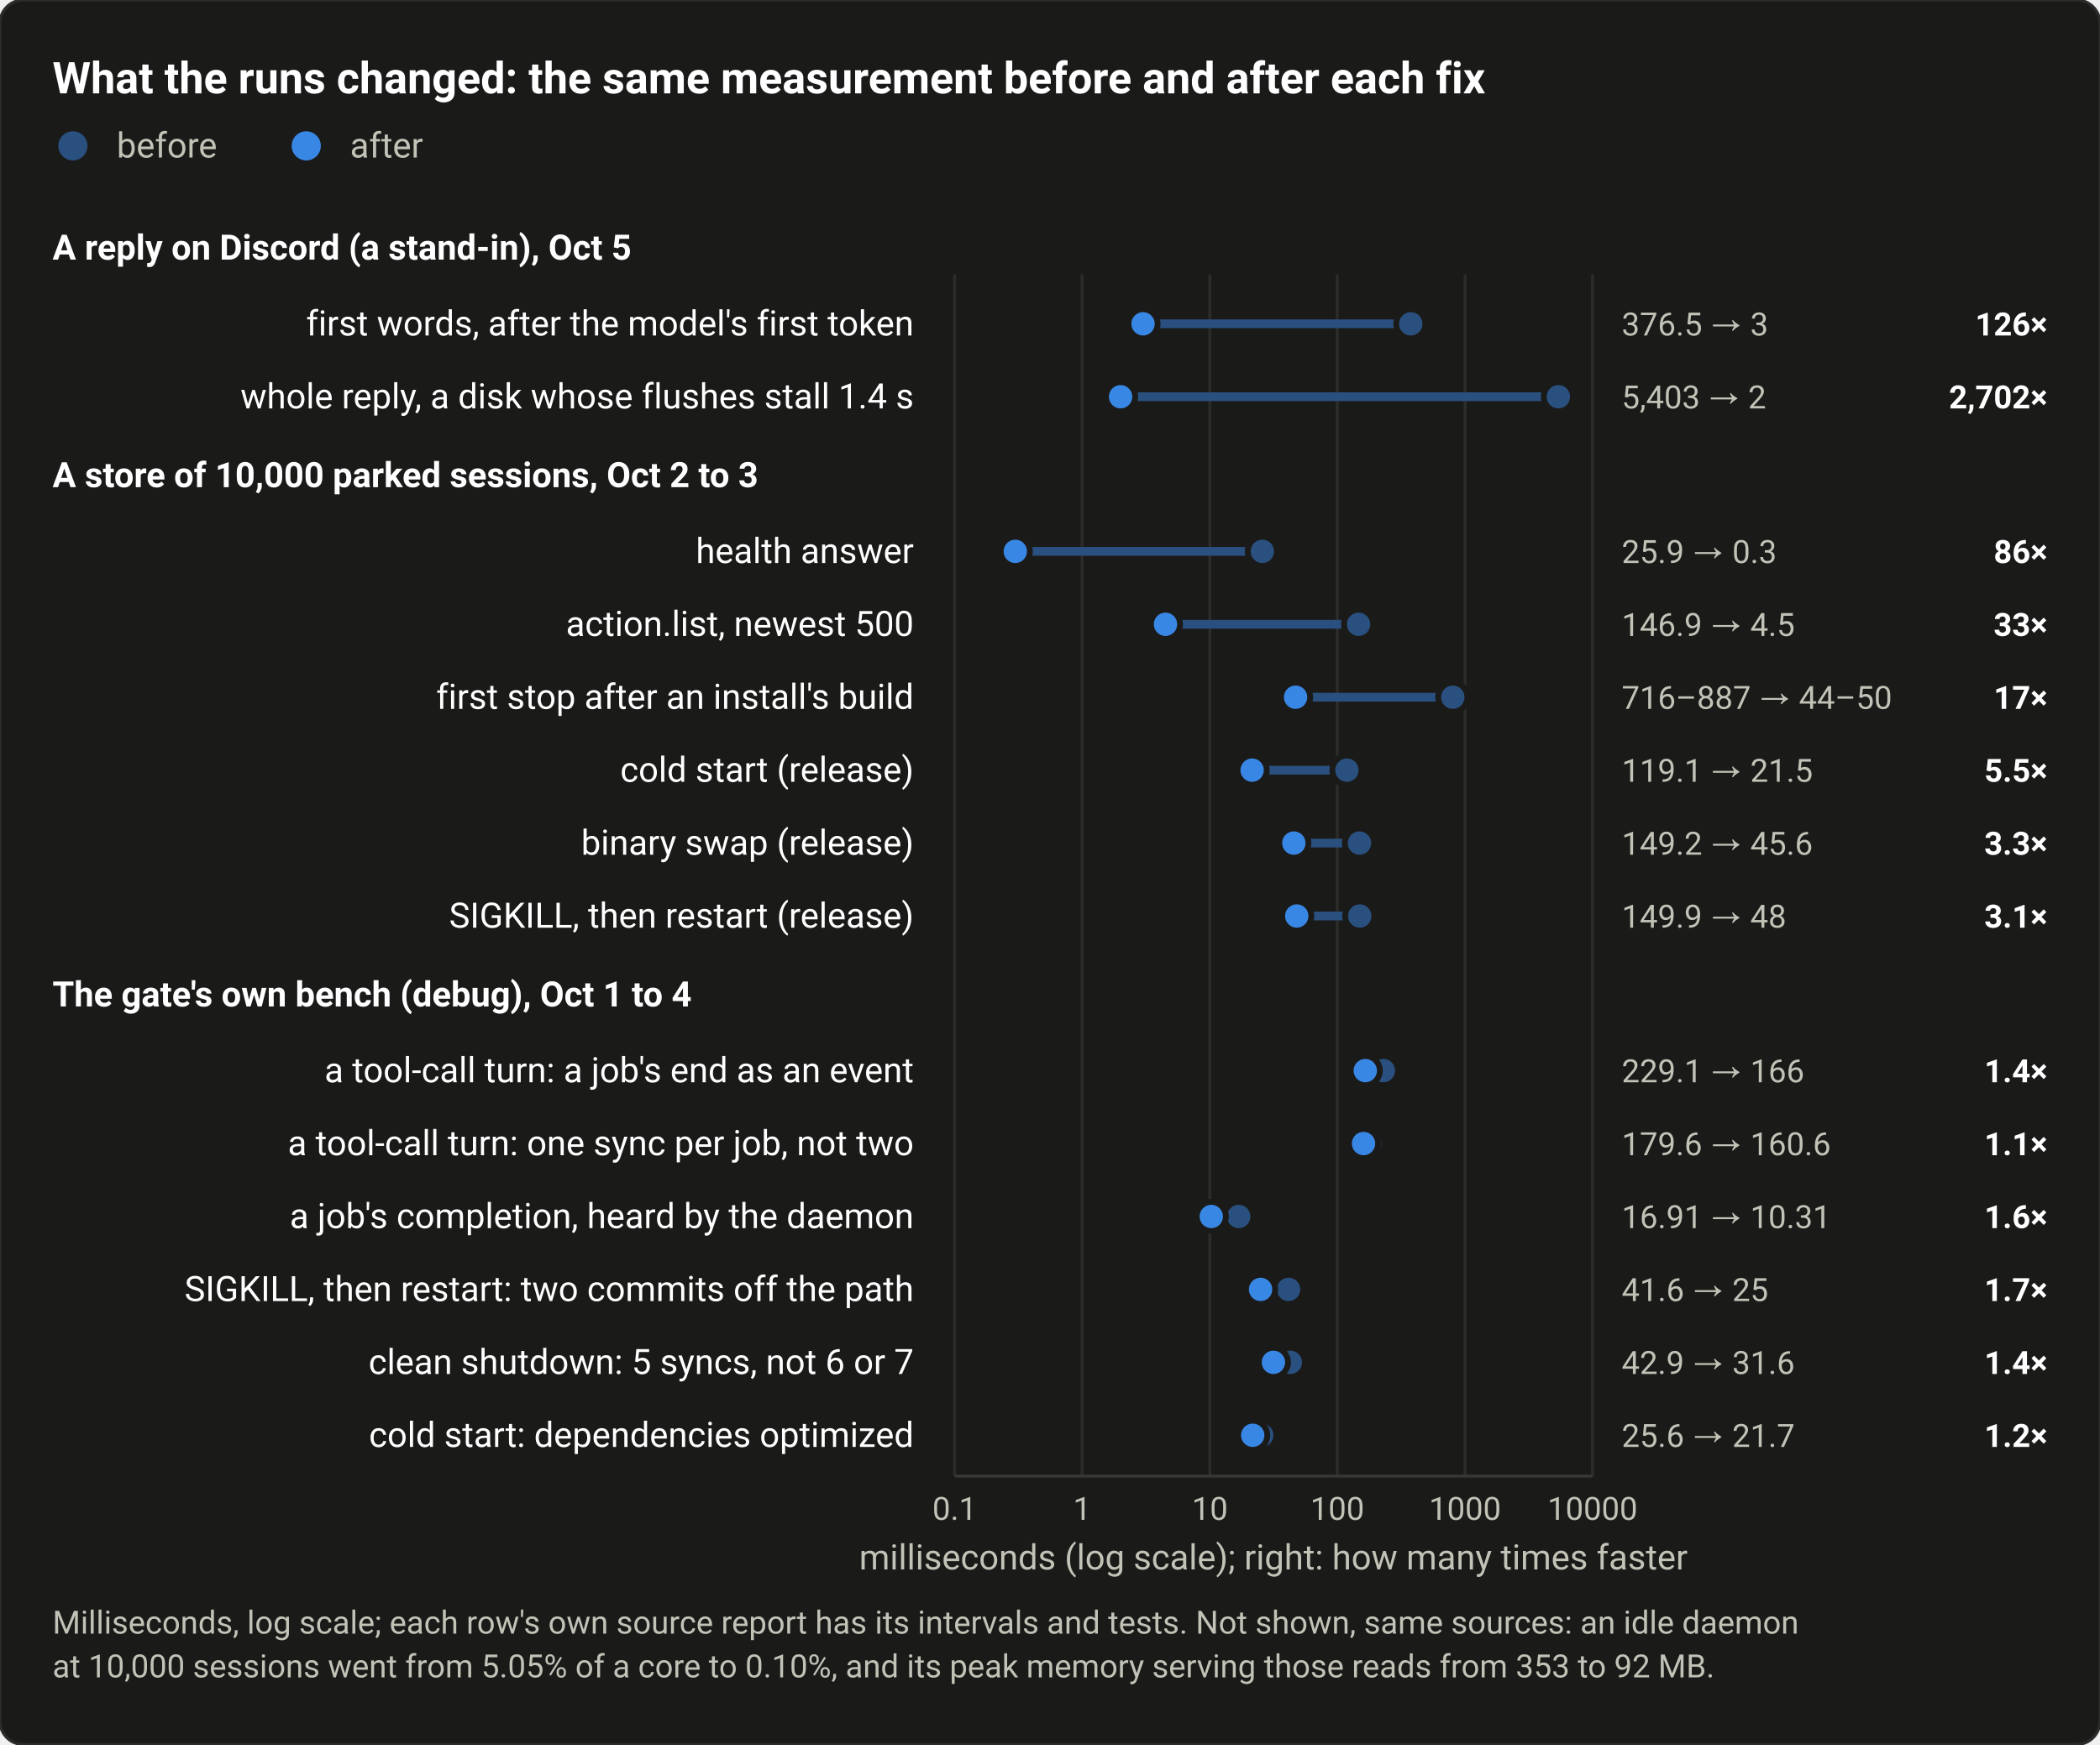
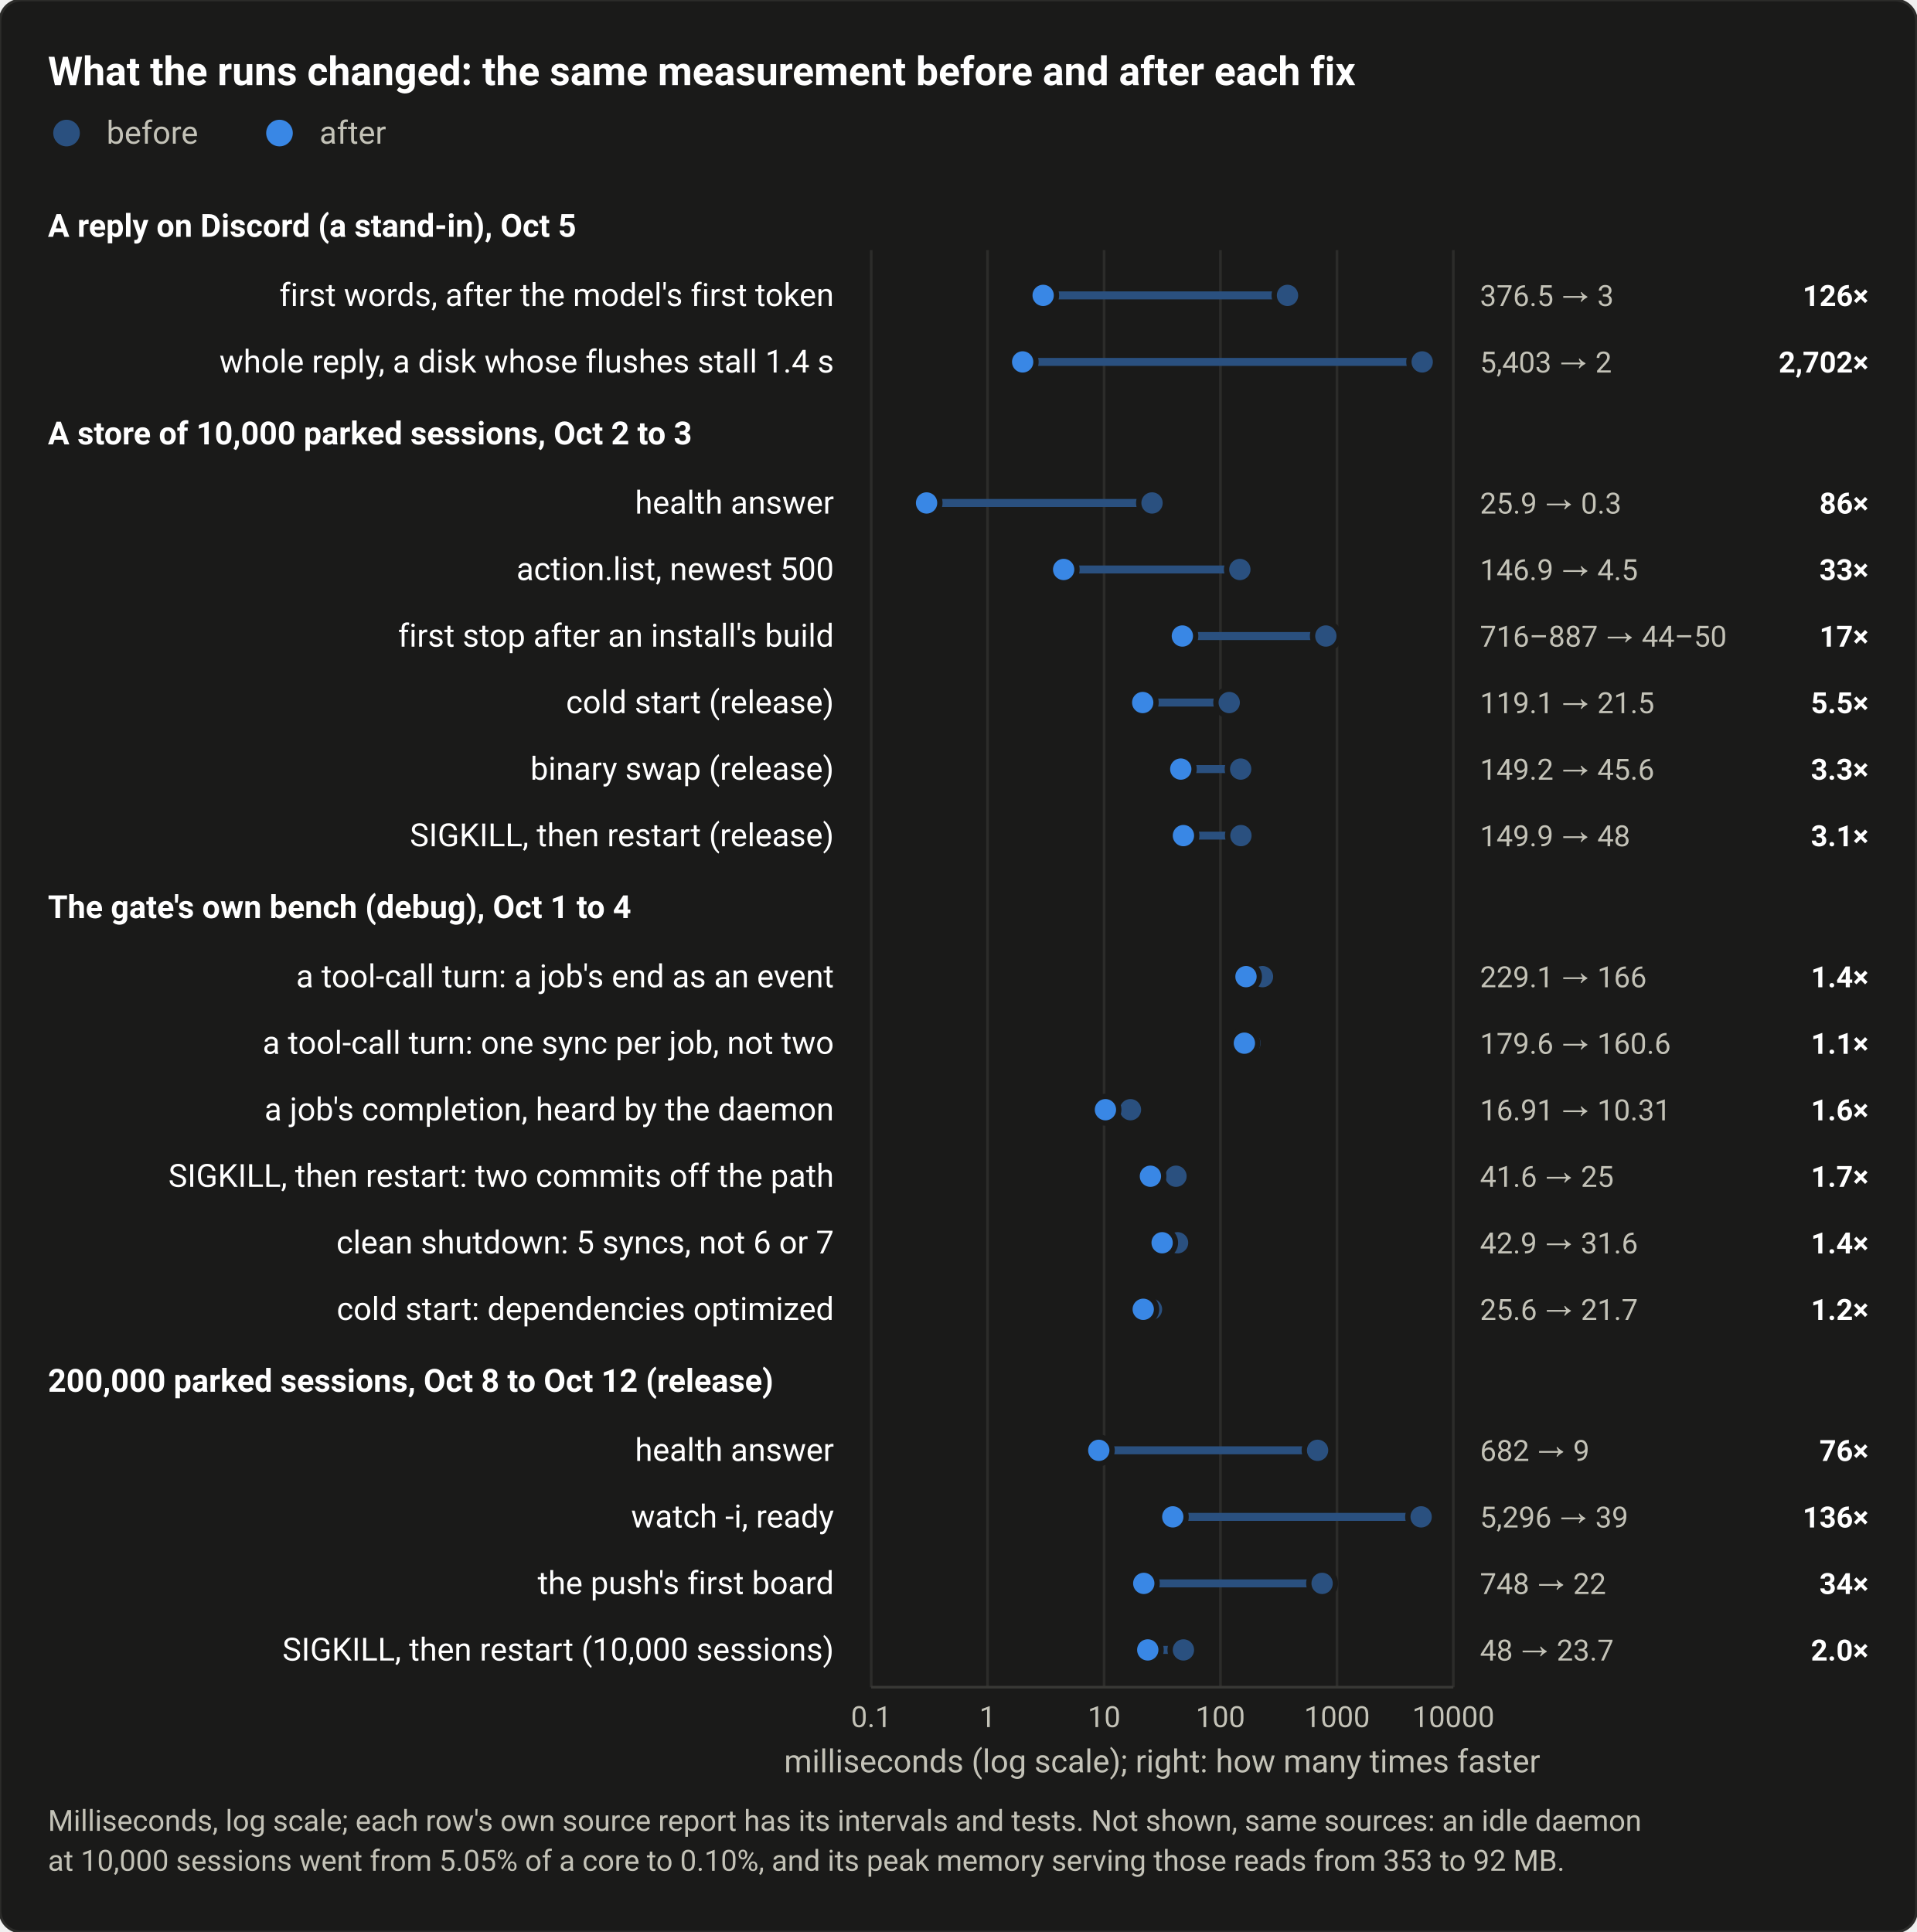
- <svg xmlns="http://www.w3.org/2000/svg" width="720" height="598" viewBox="0 0 720 598" role="img" aria-labelledby="t-fixes t-fixes-d" font-family="system-ui, -apple-system, 'Segoe UI', Roboto, Helvetica, Arial, sans-serif">
-   <rect width="720" height="598" rx="8" fill="#1a1a19" stroke="#2c2c2a" />
+ <svg xmlns="http://www.w3.org/2000/svg" width="720" height="726" viewBox="0 0 720 726" role="img" aria-labelledby="t-fixes t-fixes-d" font-family="system-ui, -apple-system, 'Segoe UI', Roboto, Helvetica, Arial, sans-serif">
+   <rect width="720" height="726" rx="8" fill="#1a1a19" stroke="#2c2c2a" />
  <text x="18.0" y="32.0" font-size="15" fill="#ffffff" font-weight="600">What the runs changed: the same measurement before and after each fix</text>
  <circle cx="25.0" cy="50.0" r="5" fill="#2a507f" />
  <text x="40.0" y="54.0" font-size="12" fill="#c3c2b7">before</text>
  <circle cx="105.0" cy="50.0" r="5" fill="#3987e5" />
  <text x="120.0" y="54.0" font-size="12" fill="#c3c2b7">after</text>
  <text x="18.0" y="89.0" font-size="12" fill="#ffffff" font-weight="600">A reply on Discord (a stand-in), Oct 5</text>
  <text x="18.0" y="167.0" font-size="12" fill="#ffffff" font-weight="600">A store of 10,000 parked sessions, Oct 2 to 3</text>
  <text x="18.0" y="345.0" font-size="12" fill="#ffffff" font-weight="600">The gate's own bench (debug), Oct 1 to 4</text>
-   <line x1="327.3" y1="94.0" x2="327.3" y2="506.0" stroke="#2c2c2a" stroke-width="1" />
-   <line x1="371.0" y1="94.0" x2="371.0" y2="506.0" stroke="#2c2c2a" stroke-width="1" />
-   <line x1="414.8" y1="94.0" x2="414.8" y2="506.0" stroke="#2c2c2a" stroke-width="1" />
-   <line x1="458.5" y1="94.0" x2="458.5" y2="506.0" stroke="#2c2c2a" stroke-width="1" />
-   <line x1="502.3" y1="94.0" x2="502.3" y2="506.0" stroke="#2c2c2a" stroke-width="1" />
-   <line x1="546.0" y1="94.0" x2="546.0" y2="506.0" stroke="#2c2c2a" stroke-width="1" />
+   <text x="18.0" y="523.0" font-size="12" fill="#ffffff" font-weight="600">200,000 parked sessions, Oct 8 to Oct 12 (release)</text>
+   <line x1="327.3" y1="94.0" x2="327.3" y2="634.0" stroke="#2c2c2a" stroke-width="1" />
+   <line x1="371.0" y1="94.0" x2="371.0" y2="634.0" stroke="#2c2c2a" stroke-width="1" />
+   <line x1="414.8" y1="94.0" x2="414.8" y2="634.0" stroke="#2c2c2a" stroke-width="1" />
+   <line x1="458.5" y1="94.0" x2="458.5" y2="634.0" stroke="#2c2c2a" stroke-width="1" />
+   <line x1="502.3" y1="94.0" x2="502.3" y2="634.0" stroke="#2c2c2a" stroke-width="1" />
+   <line x1="546.0" y1="94.0" x2="546.0" y2="634.0" stroke="#2c2c2a" stroke-width="1" />
  <text x="313.3" y="115.0" font-size="12" fill="#ffffff" text-anchor="end">first words, after the model's first token</text>
  <g>
    <line x1="483.7" y1="111.0" x2="391.9" y2="111.0" stroke="#2a507f" stroke-width="3" stroke-linecap="round" />
    <circle cx="483.7" cy="111.0" r="5" fill="#2a507f" stroke="#1a1a19" stroke-width="2" />
    <circle cx="391.9" cy="111.0" r="12" fill="transparent" />
    <circle cx="391.9" cy="111.0" r="5" fill="#3987e5" stroke="#1a1a19" stroke-width="2" />
  </g>
  <text x="556.0" y="115.0" font-size="11" fill="#c3c2b7" style="font-variant-numeric: tabular-nums">376.5 → 3</text>
  <text x="702.0" y="115.0" font-size="11" fill="#ffffff" text-anchor="end" font-weight="600" style="font-variant-numeric: tabular-nums">126×</text>
  <text x="313.3" y="140.0" font-size="12" fill="#ffffff" text-anchor="end">whole reply, a disk whose flushes stall 1.4 s</text>
  <g>
    <line x1="534.3" y1="136.0" x2="384.2" y2="136.0" stroke="#2a507f" stroke-width="3" stroke-linecap="round" />
    <circle cx="534.3" cy="136.0" r="5" fill="#2a507f" stroke="#1a1a19" stroke-width="2" />
    <circle cx="384.2" cy="136.0" r="12" fill="transparent" />
    <circle cx="384.2" cy="136.0" r="5" fill="#3987e5" stroke="#1a1a19" stroke-width="2" />
  </g>
  <text x="556.0" y="140.0" font-size="11" fill="#c3c2b7" style="font-variant-numeric: tabular-nums">5,403 → 2</text>
  <text x="702.0" y="140.0" font-size="11" fill="#ffffff" text-anchor="end" font-weight="600" style="font-variant-numeric: tabular-nums">2,702×</text>
  <text x="313.3" y="193.0" font-size="12" fill="#ffffff" text-anchor="end">health answer</text>
  <g>
    <line x1="432.8" y1="189.0" x2="348.1" y2="189.0" stroke="#2a507f" stroke-width="3" stroke-linecap="round" />
    <circle cx="432.8" cy="189.0" r="5" fill="#2a507f" stroke="#1a1a19" stroke-width="2" />
    <circle cx="348.1" cy="189.0" r="12" fill="transparent" />
    <circle cx="348.1" cy="189.0" r="5" fill="#3987e5" stroke="#1a1a19" stroke-width="2" />
  </g>
  <text x="556.0" y="193.0" font-size="11" fill="#c3c2b7" style="font-variant-numeric: tabular-nums">25.9 → 0.3</text>
  <text x="702.0" y="193.0" font-size="11" fill="#ffffff" text-anchor="end" font-weight="600" style="font-variant-numeric: tabular-nums">86×</text>
  <text x="313.3" y="218.0" font-size="12" fill="#ffffff" text-anchor="end">action.list, newest 500</text>
  <g>
    <line x1="465.8" y1="214.0" x2="399.6" y2="214.0" stroke="#2a507f" stroke-width="3" stroke-linecap="round" />
    <circle cx="465.8" cy="214.0" r="5" fill="#2a507f" stroke="#1a1a19" stroke-width="2" />
    <circle cx="399.6" cy="214.0" r="12" fill="transparent" />
    <circle cx="399.6" cy="214.0" r="5" fill="#3987e5" stroke="#1a1a19" stroke-width="2" />
  </g>
  <text x="556.0" y="218.0" font-size="11" fill="#c3c2b7" style="font-variant-numeric: tabular-nums">146.9 → 4.5</text>
  <text x="702.0" y="218.0" font-size="11" fill="#ffffff" text-anchor="end" font-weight="600" style="font-variant-numeric: tabular-nums">33×</text>
  <text x="313.3" y="243.0" font-size="12" fill="#ffffff" text-anchor="end">first stop after an install's build</text>
  <g>
    <line x1="498.1" y1="239.0" x2="444.2" y2="239.0" stroke="#2a507f" stroke-width="3" stroke-linecap="round" />
    <circle cx="498.1" cy="239.0" r="5" fill="#2a507f" stroke="#1a1a19" stroke-width="2" />
    <circle cx="444.2" cy="239.0" r="12" fill="transparent" />
    <circle cx="444.2" cy="239.0" r="5" fill="#3987e5" stroke="#1a1a19" stroke-width="2" />
  </g>
  <text x="556.0" y="243.0" font-size="11" fill="#c3c2b7" style="font-variant-numeric: tabular-nums">716–887 → 44–50</text>
  <text x="702.0" y="243.0" font-size="11" fill="#ffffff" text-anchor="end" font-weight="600" style="font-variant-numeric: tabular-nums">17×</text>
  <text x="313.3" y="268.0" font-size="12" fill="#ffffff" text-anchor="end">cold start (release)</text>
  <g>
    <line x1="461.8" y1="264.0" x2="429.3" y2="264.0" stroke="#2a507f" stroke-width="3" stroke-linecap="round" />
    <circle cx="461.8" cy="264.0" r="5" fill="#2a507f" stroke="#1a1a19" stroke-width="2" />
    <circle cx="429.3" cy="264.0" r="12" fill="transparent" />
    <circle cx="429.3" cy="264.0" r="5" fill="#3987e5" stroke="#1a1a19" stroke-width="2" />
  </g>
  <text x="556.0" y="268.0" font-size="11" fill="#c3c2b7" style="font-variant-numeric: tabular-nums">119.1 → 21.5</text>
  <text x="702.0" y="268.0" font-size="11" fill="#ffffff" text-anchor="end" font-weight="600" style="font-variant-numeric: tabular-nums">5.5×</text>
  <text x="313.3" y="293.0" font-size="12" fill="#ffffff" text-anchor="end">binary swap (release)</text>
  <g>
    <line x1="466.1" y1="289.0" x2="443.6" y2="289.0" stroke="#2a507f" stroke-width="3" stroke-linecap="round" />
    <circle cx="466.1" cy="289.0" r="5" fill="#2a507f" stroke="#1a1a19" stroke-width="2" />
    <circle cx="443.6" cy="289.0" r="12" fill="transparent" />
    <circle cx="443.6" cy="289.0" r="5" fill="#3987e5" stroke="#1a1a19" stroke-width="2" />
  </g>
  <text x="556.0" y="293.0" font-size="11" fill="#c3c2b7" style="font-variant-numeric: tabular-nums">149.2 → 45.6</text>
  <text x="702.0" y="293.0" font-size="11" fill="#ffffff" text-anchor="end" font-weight="600" style="font-variant-numeric: tabular-nums">3.3×</text>
  <text x="313.3" y="318.0" font-size="12" fill="#ffffff" text-anchor="end">SIGKILL, then restart (release)</text>
  <g>
    <line x1="466.2" y1="314.0" x2="444.6" y2="314.0" stroke="#2a507f" stroke-width="3" stroke-linecap="round" />
    <circle cx="466.2" cy="314.0" r="5" fill="#2a507f" stroke="#1a1a19" stroke-width="2" />
    <circle cx="444.6" cy="314.0" r="12" fill="transparent" />
    <circle cx="444.6" cy="314.0" r="5" fill="#3987e5" stroke="#1a1a19" stroke-width="2" />
  </g>
  <text x="556.0" y="318.0" font-size="11" fill="#c3c2b7" style="font-variant-numeric: tabular-nums">149.9 → 48</text>
  <text x="702.0" y="318.0" font-size="11" fill="#ffffff" text-anchor="end" font-weight="600" style="font-variant-numeric: tabular-nums">3.1×</text>
  <text x="313.3" y="371.0" font-size="12" fill="#ffffff" text-anchor="end">a tool-call turn: a job's end as an event</text>
  <g>
    <line x1="474.3" y1="367.0" x2="468.1" y2="367.0" stroke="#2a507f" stroke-width="3" stroke-linecap="round" />
    <circle cx="474.3" cy="367.0" r="5" fill="#2a507f" stroke="#1a1a19" stroke-width="2" />
    <circle cx="468.1" cy="367.0" r="12" fill="transparent" />
    <circle cx="468.1" cy="367.0" r="5" fill="#3987e5" stroke="#1a1a19" stroke-width="2" />
  </g>
  <text x="556.0" y="371.0" font-size="11" fill="#c3c2b7" style="font-variant-numeric: tabular-nums">229.1 → 166</text>
  <text x="702.0" y="371.0" font-size="11" fill="#ffffff" text-anchor="end" font-weight="600" style="font-variant-numeric: tabular-nums">1.4×</text>
  <text x="313.3" y="396.0" font-size="12" fill="#ffffff" text-anchor="end">a tool-call turn: one sync per job, not two</text>
  <g>
    <line x1="469.6" y1="392.0" x2="467.5" y2="392.0" stroke="#2a507f" stroke-width="3" stroke-linecap="round" />
    <circle cx="469.6" cy="392.0" r="5" fill="#2a507f" stroke="#1a1a19" stroke-width="2" />
    <circle cx="467.5" cy="392.0" r="12" fill="transparent" />
    <circle cx="467.5" cy="392.0" r="5" fill="#3987e5" stroke="#1a1a19" stroke-width="2" />
  </g>
  <text x="556.0" y="396.0" font-size="11" fill="#c3c2b7" style="font-variant-numeric: tabular-nums">179.6 → 160.6</text>
  <text x="702.0" y="396.0" font-size="11" fill="#ffffff" text-anchor="end" font-weight="600" style="font-variant-numeric: tabular-nums">1.1×</text>
  <text x="313.3" y="421.0" font-size="12" fill="#ffffff" text-anchor="end">a job's completion, heard by the daemon</text>
  <g>
    <line x1="424.7" y1="417.0" x2="415.3" y2="417.0" stroke="#2a507f" stroke-width="3" stroke-linecap="round" />
    <circle cx="424.7" cy="417.0" r="5" fill="#2a507f" stroke="#1a1a19" stroke-width="2" />
    <circle cx="415.3" cy="417.0" r="12" fill="transparent" />
    <circle cx="415.3" cy="417.0" r="5" fill="#3987e5" stroke="#1a1a19" stroke-width="2" />
  </g>
  <text x="556.0" y="421.0" font-size="11" fill="#c3c2b7" style="font-variant-numeric: tabular-nums">16.91 → 10.31</text>
  <text x="702.0" y="421.0" font-size="11" fill="#ffffff" text-anchor="end" font-weight="600" style="font-variant-numeric: tabular-nums">1.6×</text>
  <text x="313.3" y="446.0" font-size="12" fill="#ffffff" text-anchor="end">SIGKILL, then restart: two commits off the path</text>
  <g>
    <line x1="441.8" y1="442.0" x2="432.2" y2="442.0" stroke="#2a507f" stroke-width="3" stroke-linecap="round" />
    <circle cx="441.8" cy="442.0" r="5" fill="#2a507f" stroke="#1a1a19" stroke-width="2" />
    <circle cx="432.2" cy="442.0" r="12" fill="transparent" />
    <circle cx="432.2" cy="442.0" r="5" fill="#3987e5" stroke="#1a1a19" stroke-width="2" />
  </g>
  <text x="556.0" y="446.0" font-size="11" fill="#c3c2b7" style="font-variant-numeric: tabular-nums">41.6 → 25</text>
  <text x="702.0" y="446.0" font-size="11" fill="#ffffff" text-anchor="end" font-weight="600" style="font-variant-numeric: tabular-nums">1.7×</text>
  <text x="313.3" y="471.0" font-size="12" fill="#ffffff" text-anchor="end">clean shutdown: 5 syncs, not 6 or 7</text>
  <g>
    <line x1="442.4" y1="467.0" x2="436.6" y2="467.0" stroke="#2a507f" stroke-width="3" stroke-linecap="round" />
    <circle cx="442.4" cy="467.0" r="5" fill="#2a507f" stroke="#1a1a19" stroke-width="2" />
    <circle cx="436.6" cy="467.0" r="12" fill="transparent" />
    <circle cx="436.6" cy="467.0" r="5" fill="#3987e5" stroke="#1a1a19" stroke-width="2" />
  </g>
  <text x="556.0" y="471.0" font-size="11" fill="#c3c2b7" style="font-variant-numeric: tabular-nums">42.9 → 31.6</text>
  <text x="702.0" y="471.0" font-size="11" fill="#ffffff" text-anchor="end" font-weight="600" style="font-variant-numeric: tabular-nums">1.4×</text>
  <text x="313.3" y="496.0" font-size="12" fill="#ffffff" text-anchor="end">cold start: dependencies optimized</text>
  <g>
    <line x1="432.6" y1="492.0" x2="429.5" y2="492.0" stroke="#2a507f" stroke-width="3" stroke-linecap="round" />
    <circle cx="432.6" cy="492.0" r="5" fill="#2a507f" stroke="#1a1a19" stroke-width="2" />
    <circle cx="429.5" cy="492.0" r="12" fill="transparent" />
    <circle cx="429.5" cy="492.0" r="5" fill="#3987e5" stroke="#1a1a19" stroke-width="2" />
  </g>
  <text x="556.0" y="496.0" font-size="11" fill="#c3c2b7" style="font-variant-numeric: tabular-nums">25.6 → 21.7</text>
  <text x="702.0" y="496.0" font-size="11" fill="#ffffff" text-anchor="end" font-weight="600" style="font-variant-numeric: tabular-nums">1.2×</text>
-   <line x1="327.3" y1="506.0" x2="546.0" y2="506.0" stroke="#383835" stroke-width="1" />
-   <text x="327.3" y="521.0" font-size="11" fill="#c3c2b7" text-anchor="middle" style="font-variant-numeric: tabular-nums">0.1</text>
-   <text x="371.0" y="521.0" font-size="11" fill="#c3c2b7" text-anchor="middle" style="font-variant-numeric: tabular-nums">1</text>
-   <text x="414.8" y="521.0" font-size="11" fill="#c3c2b7" text-anchor="middle" style="font-variant-numeric: tabular-nums">10</text>
-   <text x="458.5" y="521.0" font-size="11" fill="#c3c2b7" text-anchor="middle" style="font-variant-numeric: tabular-nums">100</text>
-   <text x="502.3" y="521.0" font-size="11" fill="#c3c2b7" text-anchor="middle" style="font-variant-numeric: tabular-nums">1000</text>
-   <text x="546.0" y="521.0" font-size="11" fill="#c3c2b7" text-anchor="middle" style="font-variant-numeric: tabular-nums">10000</text>
-   <text x="436.6" y="538.0" font-size="12" fill="#c3c2b7" text-anchor="middle">milliseconds (log scale); right: how many times faster</text>
-   <text x="18.0" y="560.0" font-size="11" fill="#c3c2b7">Milliseconds, log scale; each row's own source report has its intervals and tests. Not shown, same sources: an idle daemon</text>
-   <text x="18.0" y="575.0" font-size="11" fill="#c3c2b7">at 10,000 sessions went from 5.05% of a core to 0.10%, and its peak memory serving those reads from 353 to 92 MB.</text>
+   <text x="313.3" y="549.0" font-size="12" fill="#ffffff" text-anchor="end">health answer</text>
+   <g>
+     <line x1="495.0" y1="545.0" x2="412.8" y2="545.0" stroke="#2a507f" stroke-width="3" stroke-linecap="round" />
+     <circle cx="495.0" cy="545.0" r="5" fill="#2a507f" stroke="#1a1a19" stroke-width="2" />
+     <circle cx="412.8" cy="545.0" r="12" fill="transparent" />
+     <circle cx="412.8" cy="545.0" r="5" fill="#3987e5" stroke="#1a1a19" stroke-width="2" />
+   </g>
+   <text x="556.0" y="549.0" font-size="11" fill="#c3c2b7" style="font-variant-numeric: tabular-nums">682 → 9</text>
+   <text x="702.0" y="549.0" font-size="11" fill="#ffffff" text-anchor="end" font-weight="600" style="font-variant-numeric: tabular-nums">76×</text>
+   <text x="313.3" y="574.0" font-size="12" fill="#ffffff" text-anchor="end">watch -i, ready</text>
+   <g>
+     <line x1="533.9" y1="570.0" x2="440.6" y2="570.0" stroke="#2a507f" stroke-width="3" stroke-linecap="round" />
+     <circle cx="533.9" cy="570.0" r="5" fill="#2a507f" stroke="#1a1a19" stroke-width="2" />
+     <circle cx="440.6" cy="570.0" r="12" fill="transparent" />
+     <circle cx="440.6" cy="570.0" r="5" fill="#3987e5" stroke="#1a1a19" stroke-width="2" />
+   </g>
+   <text x="556.0" y="574.0" font-size="11" fill="#c3c2b7" style="font-variant-numeric: tabular-nums">5,296 → 39</text>
+   <text x="702.0" y="574.0" font-size="11" fill="#ffffff" text-anchor="end" font-weight="600" style="font-variant-numeric: tabular-nums">136×</text>
+   <text x="313.3" y="599.0" font-size="12" fill="#ffffff" text-anchor="end">the push's first board</text>
+   <g>
+     <line x1="496.7" y1="595.0" x2="429.7" y2="595.0" stroke="#2a507f" stroke-width="3" stroke-linecap="round" />
+     <circle cx="496.7" cy="595.0" r="5" fill="#2a507f" stroke="#1a1a19" stroke-width="2" />
+     <circle cx="429.7" cy="595.0" r="12" fill="transparent" />
+     <circle cx="429.7" cy="595.0" r="5" fill="#3987e5" stroke="#1a1a19" stroke-width="2" />
+   </g>
+   <text x="556.0" y="599.0" font-size="11" fill="#c3c2b7" style="font-variant-numeric: tabular-nums">748 → 22</text>
+   <text x="702.0" y="599.0" font-size="11" fill="#ffffff" text-anchor="end" font-weight="600" style="font-variant-numeric: tabular-nums">34×</text>
+   <text x="313.3" y="624.0" font-size="12" fill="#ffffff" text-anchor="end">SIGKILL, then restart (10,000 sessions)</text>
+   <g>
+     <line x1="444.6" y1="620.0" x2="431.2" y2="620.0" stroke="#2a507f" stroke-width="3" stroke-linecap="round" />
+     <circle cx="444.6" cy="620.0" r="5" fill="#2a507f" stroke="#1a1a19" stroke-width="2" />
+     <circle cx="431.2" cy="620.0" r="12" fill="transparent" />
+     <circle cx="431.2" cy="620.0" r="5" fill="#3987e5" stroke="#1a1a19" stroke-width="2" />
+   </g>
+   <text x="556.0" y="624.0" font-size="11" fill="#c3c2b7" style="font-variant-numeric: tabular-nums">48 → 23.7</text>
+   <text x="702.0" y="624.0" font-size="11" fill="#ffffff" text-anchor="end" font-weight="600" style="font-variant-numeric: tabular-nums">2.0×</text>
+   <line x1="327.3" y1="634.0" x2="546.0" y2="634.0" stroke="#383835" stroke-width="1" />
+   <text x="327.3" y="649.0" font-size="11" fill="#c3c2b7" text-anchor="middle" style="font-variant-numeric: tabular-nums">0.1</text>
+   <text x="371.0" y="649.0" font-size="11" fill="#c3c2b7" text-anchor="middle" style="font-variant-numeric: tabular-nums">1</text>
+   <text x="414.8" y="649.0" font-size="11" fill="#c3c2b7" text-anchor="middle" style="font-variant-numeric: tabular-nums">10</text>
+   <text x="458.5" y="649.0" font-size="11" fill="#c3c2b7" text-anchor="middle" style="font-variant-numeric: tabular-nums">100</text>
+   <text x="502.3" y="649.0" font-size="11" fill="#c3c2b7" text-anchor="middle" style="font-variant-numeric: tabular-nums">1000</text>
+   <text x="546.0" y="649.0" font-size="11" fill="#c3c2b7" text-anchor="middle" style="font-variant-numeric: tabular-nums">10000</text>
+   <text x="436.6" y="666.0" font-size="12" fill="#c3c2b7" text-anchor="middle">milliseconds (log scale); right: how many times faster</text>
+   <text x="18.0" y="688.0" font-size="11" fill="#c3c2b7">Milliseconds, log scale; each row's own source report has its intervals and tests. Not shown, same sources: an idle daemon</text>
+   <text x="18.0" y="703.0" font-size="11" fill="#c3c2b7">at 10,000 sessions went from 5.05% of a core to 0.10%, and its peak memory serving those reads from 353 to 92 MB.</text>
</svg>
